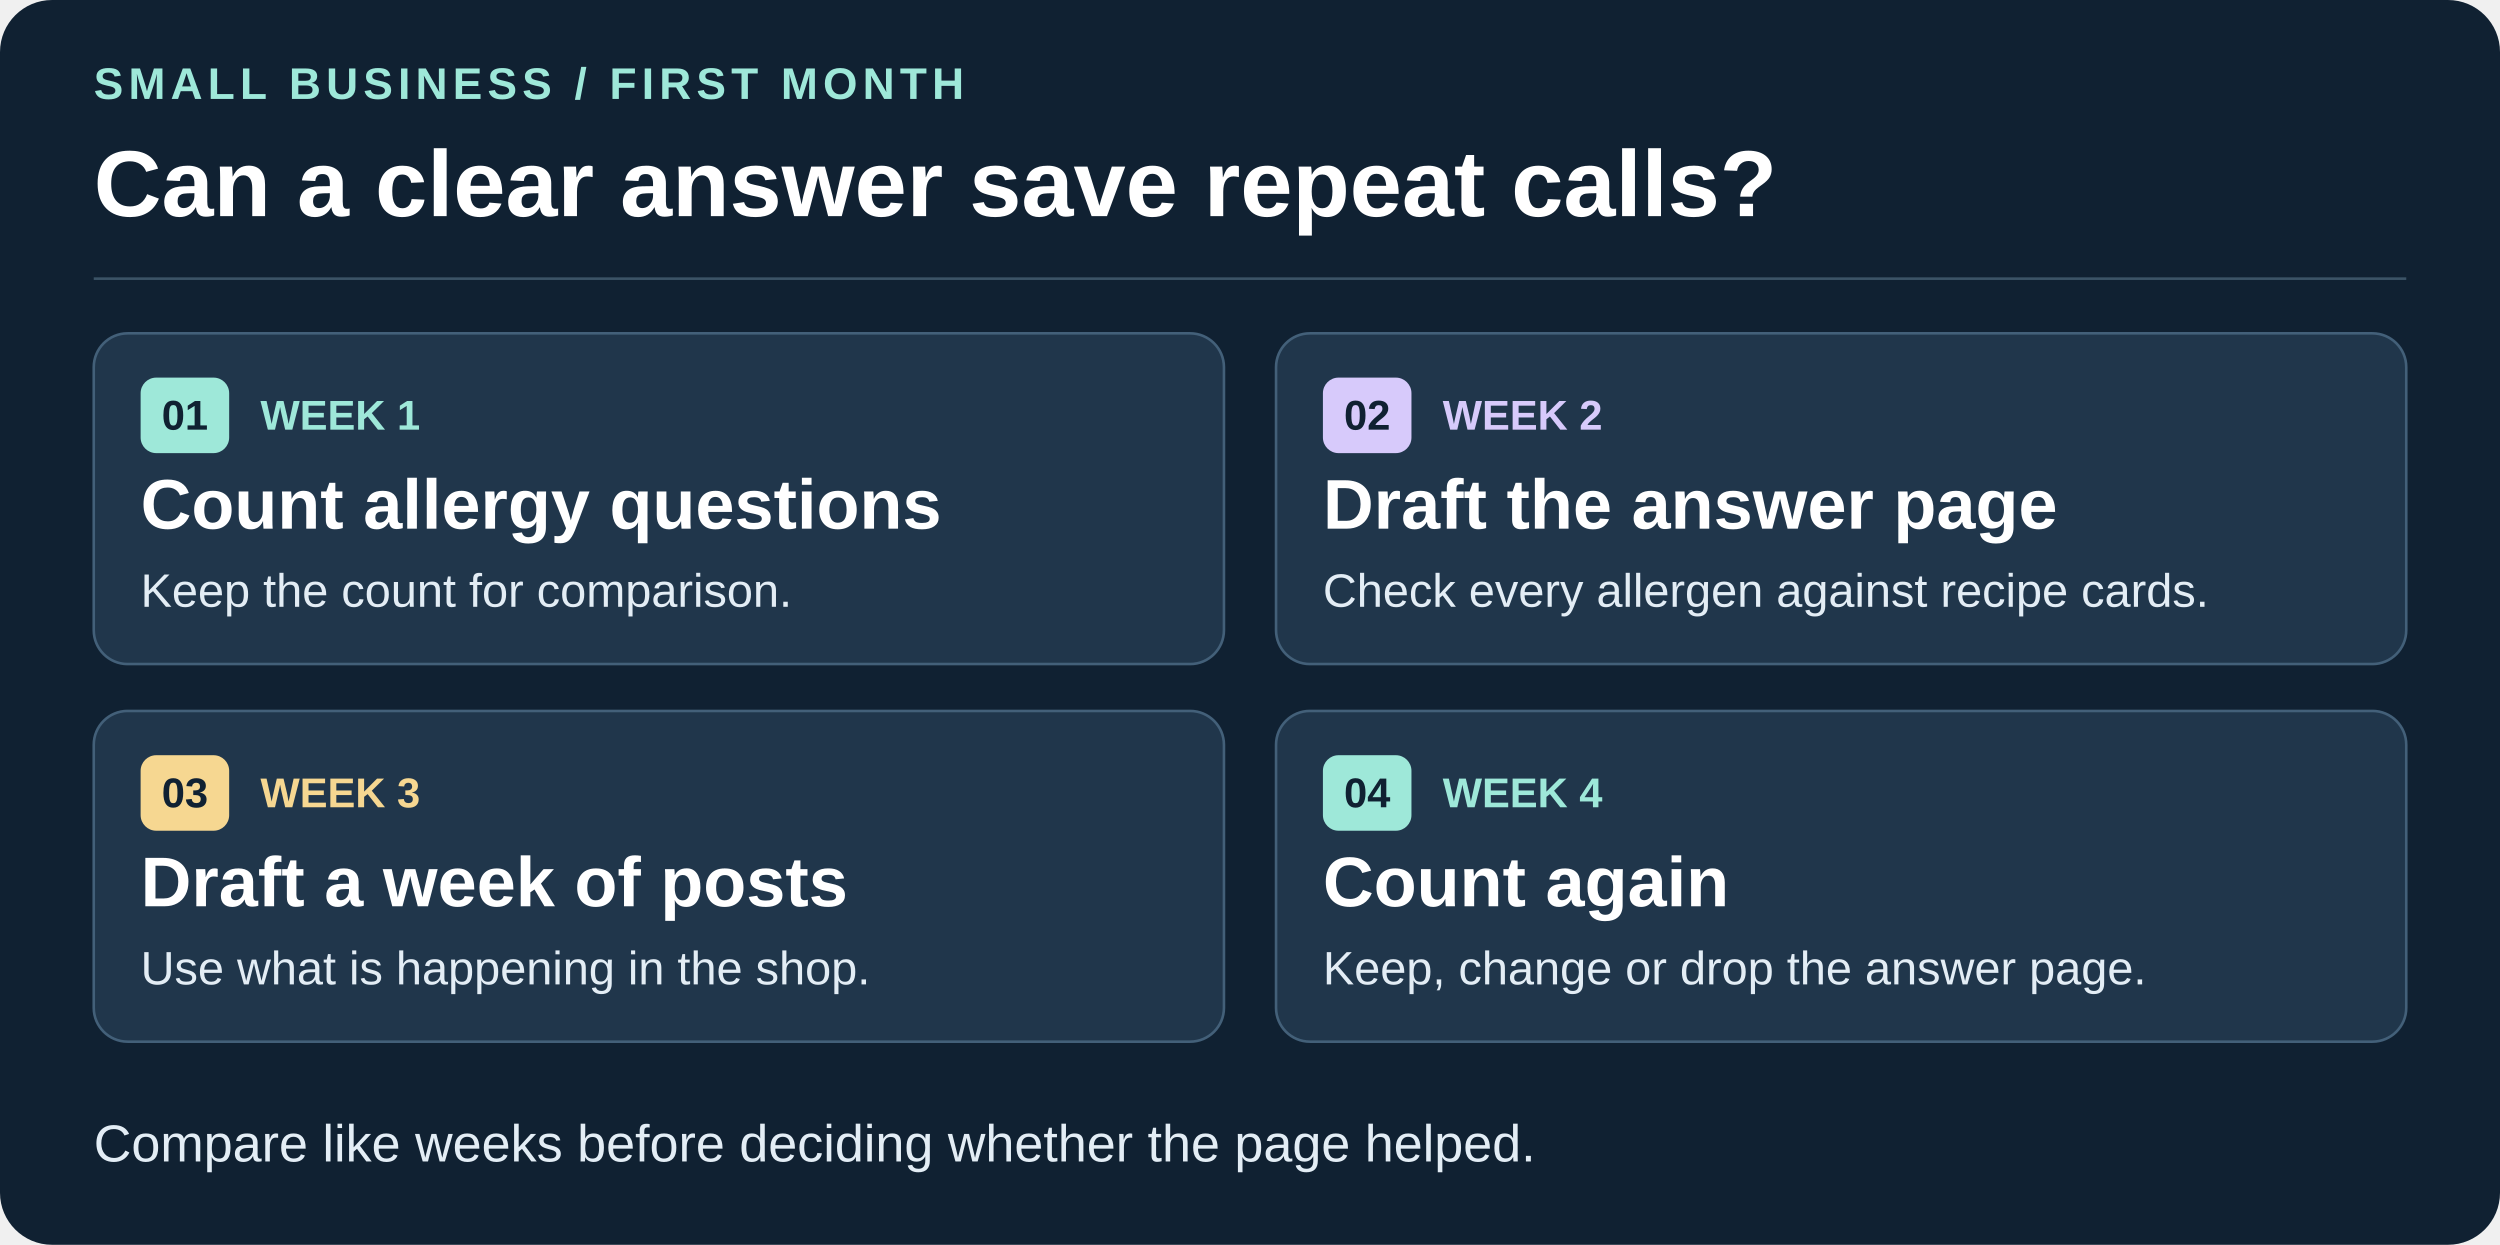
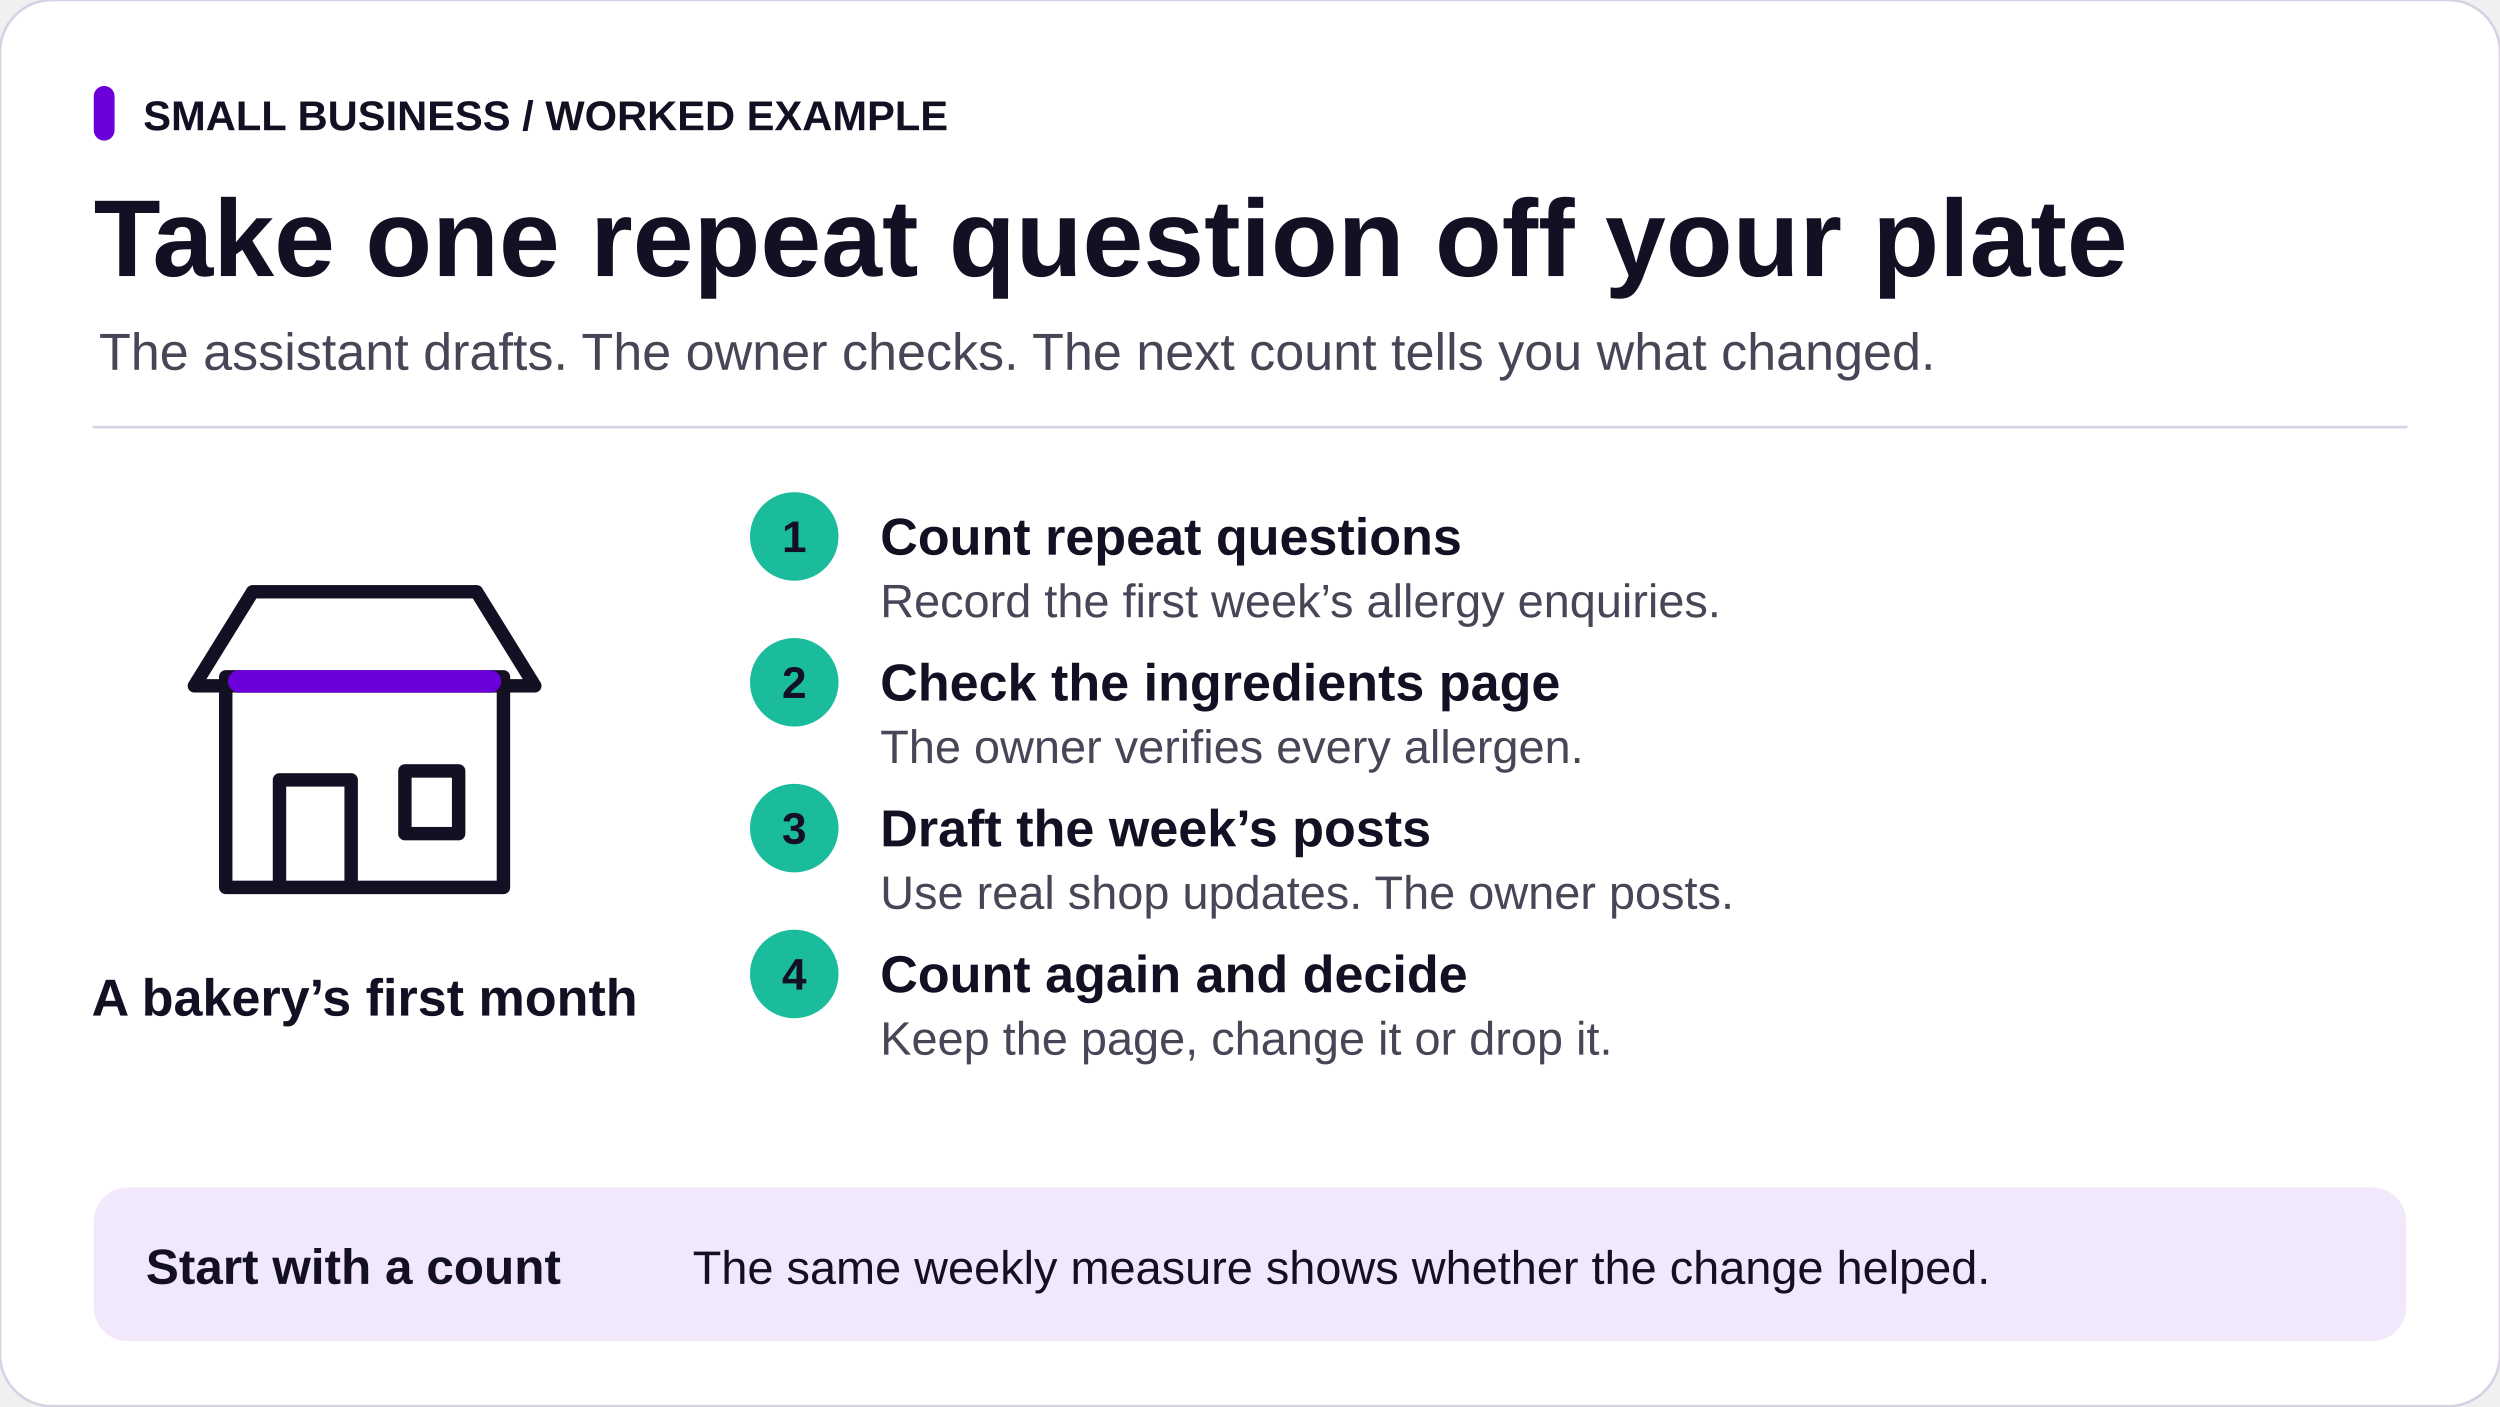
- <svg xmlns="http://www.w3.org/2000/svg" viewBox="0 0 960 478" role="img" aria-labelledby="title desc" font-family="Segoe UI, Arial, sans-serif">
-   <rect width="960" height="478" rx="20" fill="#102132" />
-   <text x="36" y="38" fill="#9ee8d9" font-size="17" font-weight="700" letter-spacing="2">SMALL BUSINESS / FIRST MONTH</text>
-   <text x="36" y="83" fill="#ffffff" font-size="36" font-weight="700">Can a clear answer save repeat calls?</text>
-   <path d="M36 107H924" stroke="#3b5366" />
-   <g transform="translate(36 128)">
-     <rect width="434" height="127" rx="13" fill="#20364b" stroke="#436079" />
-     <rect x="18" y="17" width="34" height="29" rx="6" fill="#9ee8d9" />
-     <text x="35" y="37" text-anchor="middle" fill="#102132" font-size="16" font-weight="700">01</text>
-     <text x="64" y="37" fill="#9ee8d9" font-size="16" font-weight="700">WEEK 1</text>
-     <text x="18" y="75" fill="#ffffff" font-size="27" font-weight="700">Count allergy questions</text>
-     <text x="18" y="105" fill="#e3edf5" font-size="18">Keep the count for comparison.</text>
+ <svg xmlns="http://www.w3.org/2000/svg" viewBox="0 0 960 540" role="img" aria-labelledby="title desc">
+   <defs>
+     <marker id="arrow" viewBox="0 0 10 10" refX="8" refY="5" markerWidth="6" markerHeight="6" orient="auto-start-reverse">
+       <path d="M0 0l10 5-10 5z" fill="#131023" />
+     </marker>
+     <marker id="violet" viewBox="0 0 10 10" refX="8" refY="5" markerWidth="6" markerHeight="6" orient="auto-start-reverse">
+       <path d="M0 0l10 5-10 5z" fill="#6B00DB" />
+     </marker>
+   </defs>
+   <rect x="0" y="0" width="960" height="540" fill="white" stroke="#d8d1e4" rx="20" />
+   <rect x="36" y="33" width="8" height="21" fill="#6B00DB" stroke="none" rx="4" />
+   <text x="55" y="50" font-family="Poppins,Arial,sans-serif" font-size="16" fill="#131023" text-anchor="start" font-weight="700">SMALL BUSINESS / WORKED EXAMPLE</text>
+   <text x="36" y="106" font-family="Poppins,Arial,sans-serif" font-size="42" fill="#131023" text-anchor="start" font-weight="700">Take one repeat question off your plate</text>
+   <text x="38" y="142" font-family="Montserrat,Arial,sans-serif" font-size="20" fill="#494456" text-anchor="start" font-weight="400">The assistant drafts. The owner checks. The next count tells you what changed.</text>
+   <path d="M36 164H924" fill="none" stroke="#d8d1e4" stroke-width="1" stroke-linecap="round" stroke-linejoin="round" />
+   <g transform="translate(54 198) scale(1.72)">
+     <path d="M19 36h62v47H19z M12 38l13-21h50l13 21z" fill="white" stroke="#131023" stroke-width="3" stroke-linecap="round" stroke-linejoin="round" />
+     <path d="M31 83V59h16v24m12-26h12v14H59z" fill="none" stroke="#131023" stroke-width="3" stroke-linecap="round" stroke-linejoin="round" />
+     <path d="M22 37h56" fill="none" stroke="#6B00DB" stroke-width="5" stroke-linecap="round" stroke-linejoin="round" />
  </g>
-   <g transform="translate(490 128)">
-     <rect width="434" height="127" rx="13" fill="#20364b" stroke="#436079" />
-     <rect x="18" y="17" width="34" height="29" rx="6" fill="#d7cafb" />
-     <text x="35" y="37" text-anchor="middle" fill="#102132" font-size="16" font-weight="700">02</text>
-     <text x="64" y="37" fill="#d7cafb" font-size="16" font-weight="700">WEEK 2</text>
-     <text x="18" y="75" fill="#ffffff" font-size="27" font-weight="700">Draft the answer page</text>
-     <text x="18" y="105" fill="#e3edf5" font-size="18">Check every allergen against recipe cards.</text>
-   </g>
-   <g transform="translate(36 273)">
-     <rect width="434" height="127" rx="13" fill="#20364b" stroke="#436079" />
-     <rect x="18" y="17" width="34" height="29" rx="6" fill="#f6d791" />
-     <text x="35" y="37" text-anchor="middle" fill="#102132" font-size="16" font-weight="700">03</text>
-     <text x="64" y="37" fill="#f6d791" font-size="16" font-weight="700">WEEK 3</text>
-     <text x="18" y="75" fill="#ffffff" font-size="27" font-weight="700">Draft a week of posts</text>
-     <text x="18" y="105" fill="#e3edf5" font-size="18">Use what is happening in the shop.</text>
-   </g>
-   <g transform="translate(490 273)">
-     <rect width="434" height="127" rx="13" fill="#20364b" stroke="#436079" />
-     <rect x="18" y="17" width="34" height="29" rx="6" fill="#9ee8d9" />
-     <text x="35" y="37" text-anchor="middle" fill="#102132" font-size="16" font-weight="700">04</text>
-     <text x="64" y="37" fill="#9ee8d9" font-size="16" font-weight="700">WEEK 4</text>
-     <text x="18" y="75" fill="#ffffff" font-size="27" font-weight="700">Count again</text>
-     <text x="18" y="105" fill="#e3edf5" font-size="18">Keep, change or drop the answer page.</text>
-   </g>
-   <text x="36" y="446" fill="#e3edf5" font-size="20">Compare like weeks before deciding whether the page helped.</text>
+   <text x="140" y="390" font-family="Poppins,Arial,sans-serif" font-size="20" fill="#131023" text-anchor="middle" font-weight="700">A bakery’s first month</text>
+   <circle cx="305" cy="206" r="17" fill="#1ABC9C" stroke="none" />
+   <text x="305" y="212" font-family="Poppins,Arial,sans-serif" font-size="17" fill="#131023" text-anchor="middle" font-weight="700">1</text>
+   <text x="338" y="213" font-family="Poppins,Arial,sans-serif" font-size="20" fill="#131023" text-anchor="start" font-weight="700">Count repeat questions</text>
+   <text x="338" y="237" font-family="Montserrat,Arial,sans-serif" font-size="18" fill="#494456" text-anchor="start" font-weight="400">Record the first week’s allergy enquiries.</text>
+   <circle cx="305" cy="262" r="17" fill="#1ABC9C" stroke="none" />
+   <text x="305" y="268" font-family="Poppins,Arial,sans-serif" font-size="17" fill="#131023" text-anchor="middle" font-weight="700">2</text>
+   <text x="338" y="269" font-family="Poppins,Arial,sans-serif" font-size="20" fill="#131023" text-anchor="start" font-weight="700">Check the ingredients page</text>
+   <text x="338" y="293" font-family="Montserrat,Arial,sans-serif" font-size="18" fill="#494456" text-anchor="start" font-weight="400">The owner verifies every allergen.</text>
+   <circle cx="305" cy="318" r="17" fill="#1ABC9C" stroke="none" />
+   <text x="305" y="324" font-family="Poppins,Arial,sans-serif" font-size="17" fill="#131023" text-anchor="middle" font-weight="700">3</text>
+   <text x="338" y="325" font-family="Poppins,Arial,sans-serif" font-size="20" fill="#131023" text-anchor="start" font-weight="700">Draft the week’s posts</text>
+   <text x="338" y="349" font-family="Montserrat,Arial,sans-serif" font-size="18" fill="#494456" text-anchor="start" font-weight="400">Use real shop updates. The owner posts.</text>
+   <circle cx="305" cy="374" r="17" fill="#1ABC9C" stroke="none" />
+   <text x="305" y="380" font-family="Poppins,Arial,sans-serif" font-size="17" fill="#131023" text-anchor="middle" font-weight="700">4</text>
+   <text x="338" y="381" font-family="Poppins,Arial,sans-serif" font-size="20" fill="#131023" text-anchor="start" font-weight="700">Count again and decide</text>
+   <text x="338" y="405" font-family="Montserrat,Arial,sans-serif" font-size="18" fill="#494456" text-anchor="start" font-weight="400">Keep the page, change it or drop it.</text>
+   <rect x="36" y="456" width="888" height="59" fill="#f1e8fc" stroke="none" rx="13" />
+   <text x="56" y="493" font-family="Poppins,Arial,sans-serif" font-size="19" fill="#131023" text-anchor="start" font-weight="700">Start with a count</text>
+   <text x="266" y="493" font-family="Montserrat,Arial,sans-serif" font-size="18" fill="#131023" text-anchor="start" font-weight="400">The same weekly measure shows whether the change helped.</text>
</svg>
